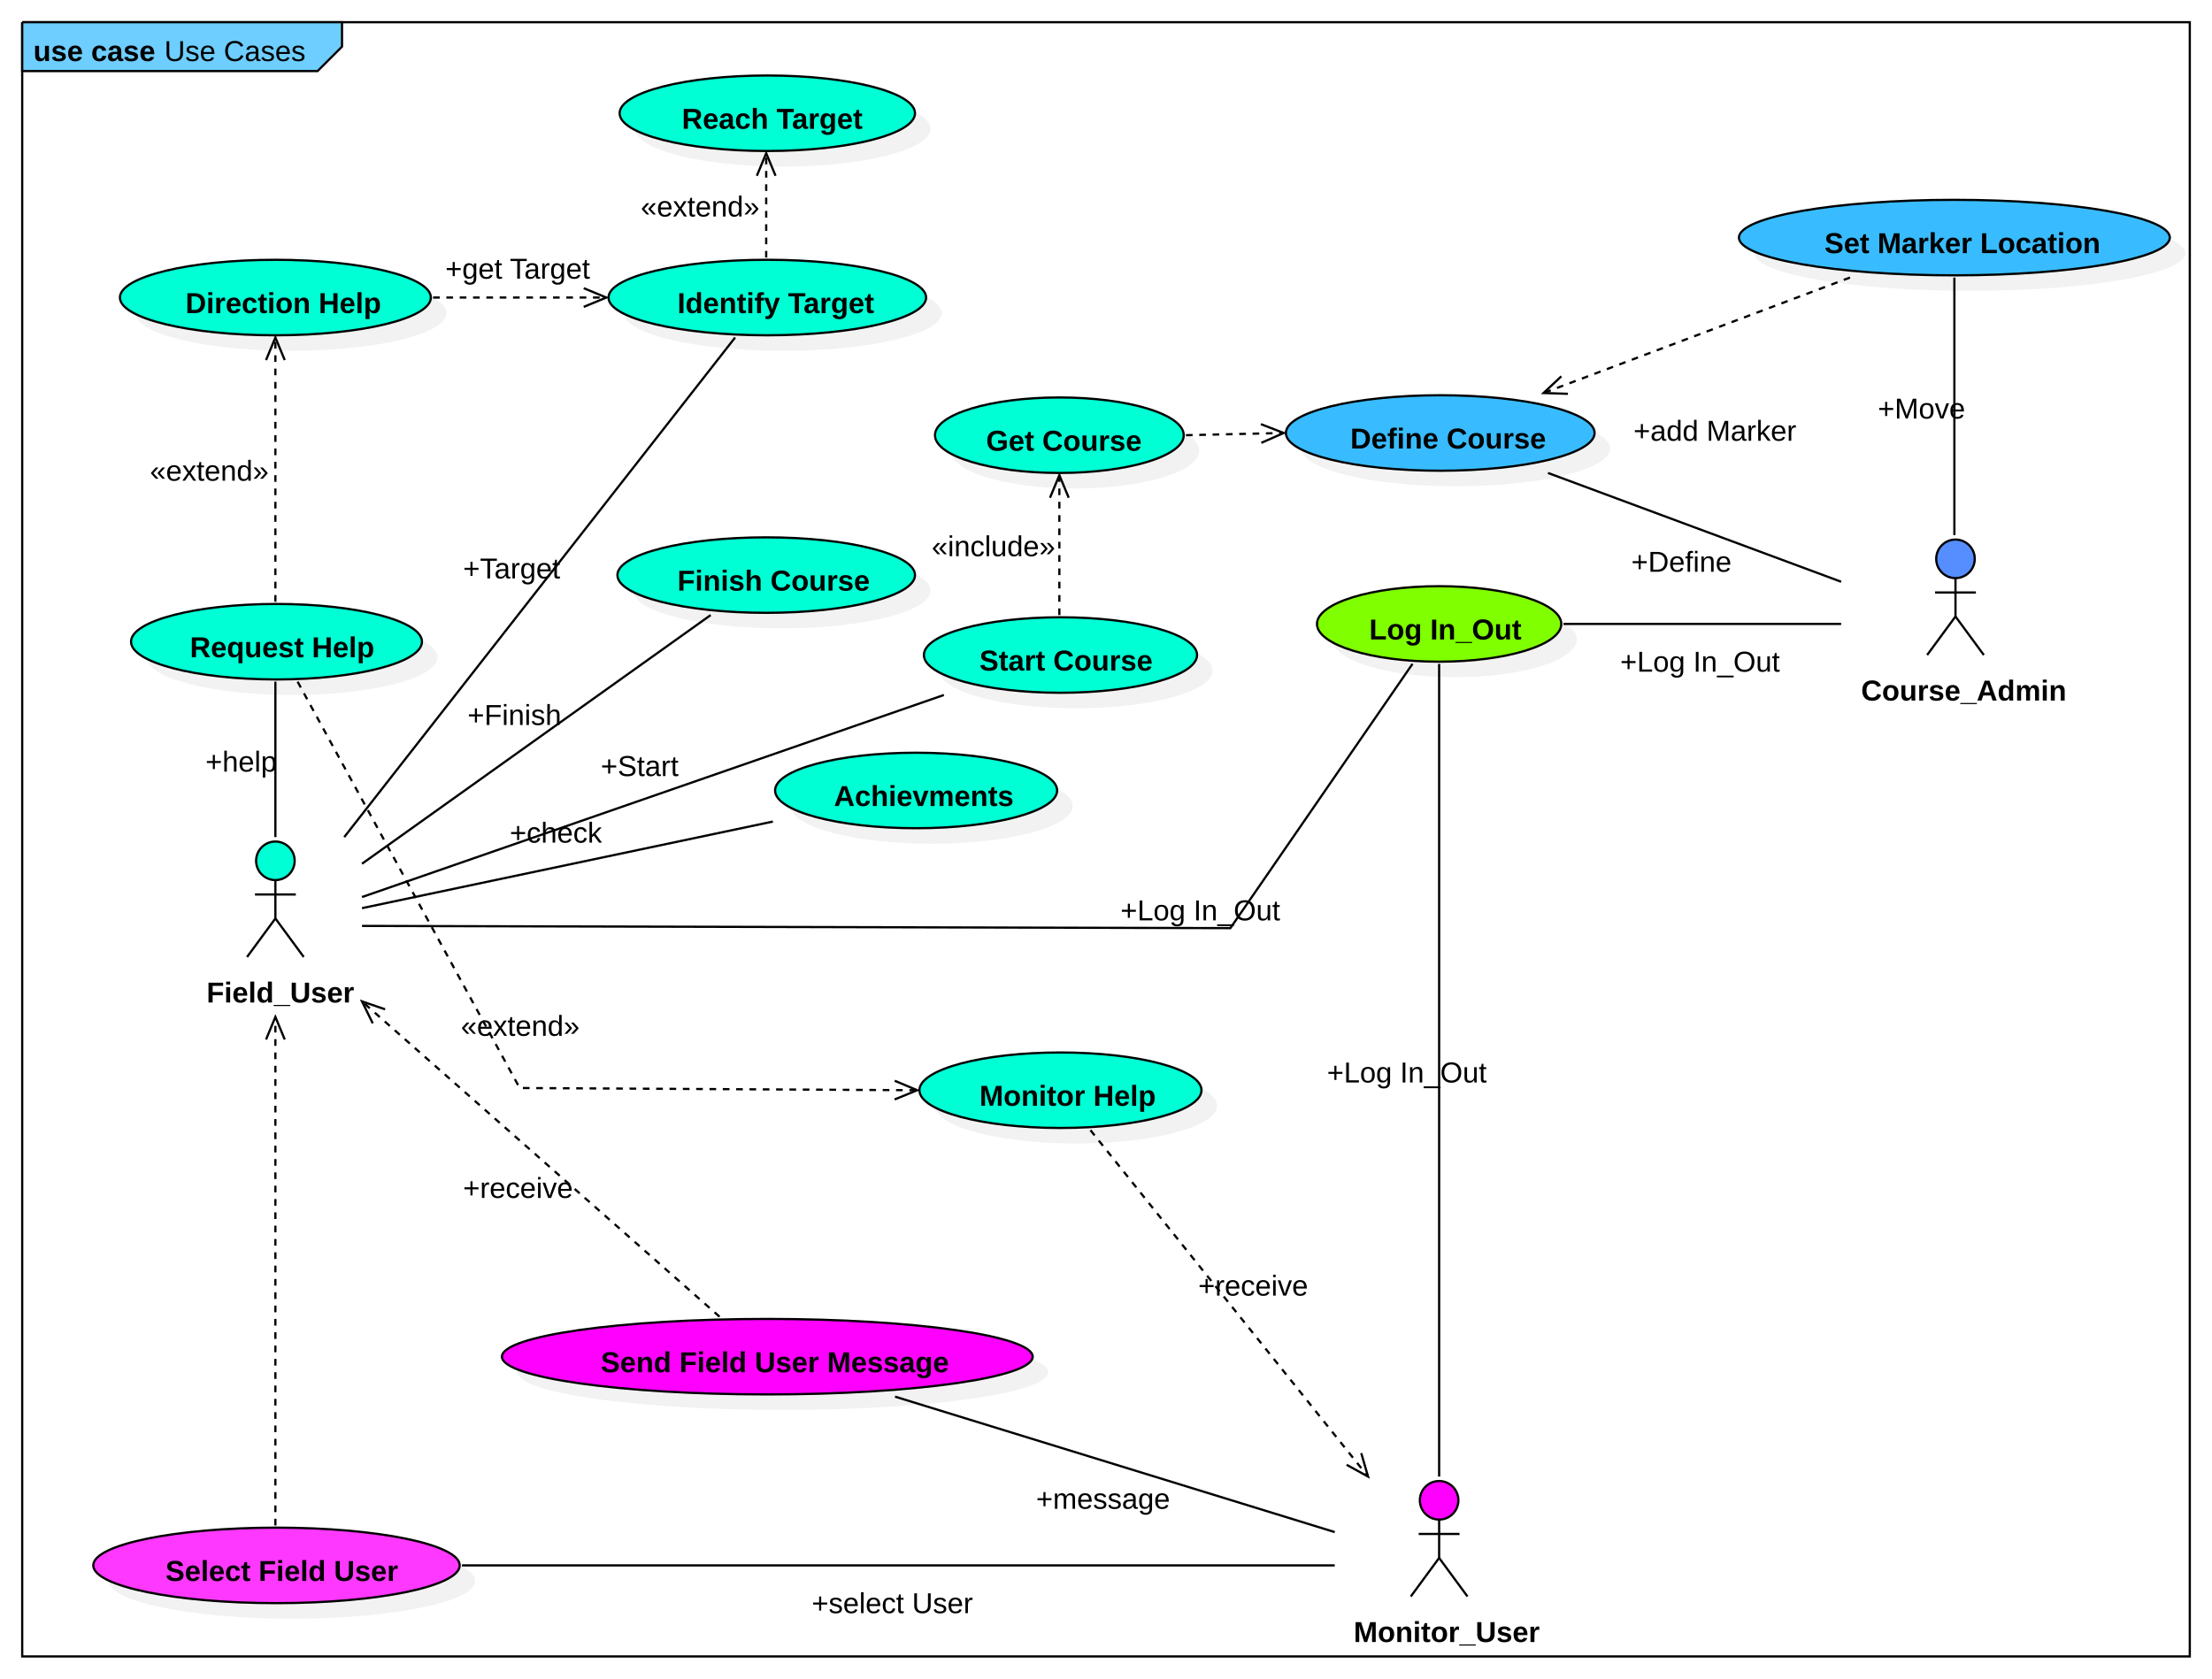
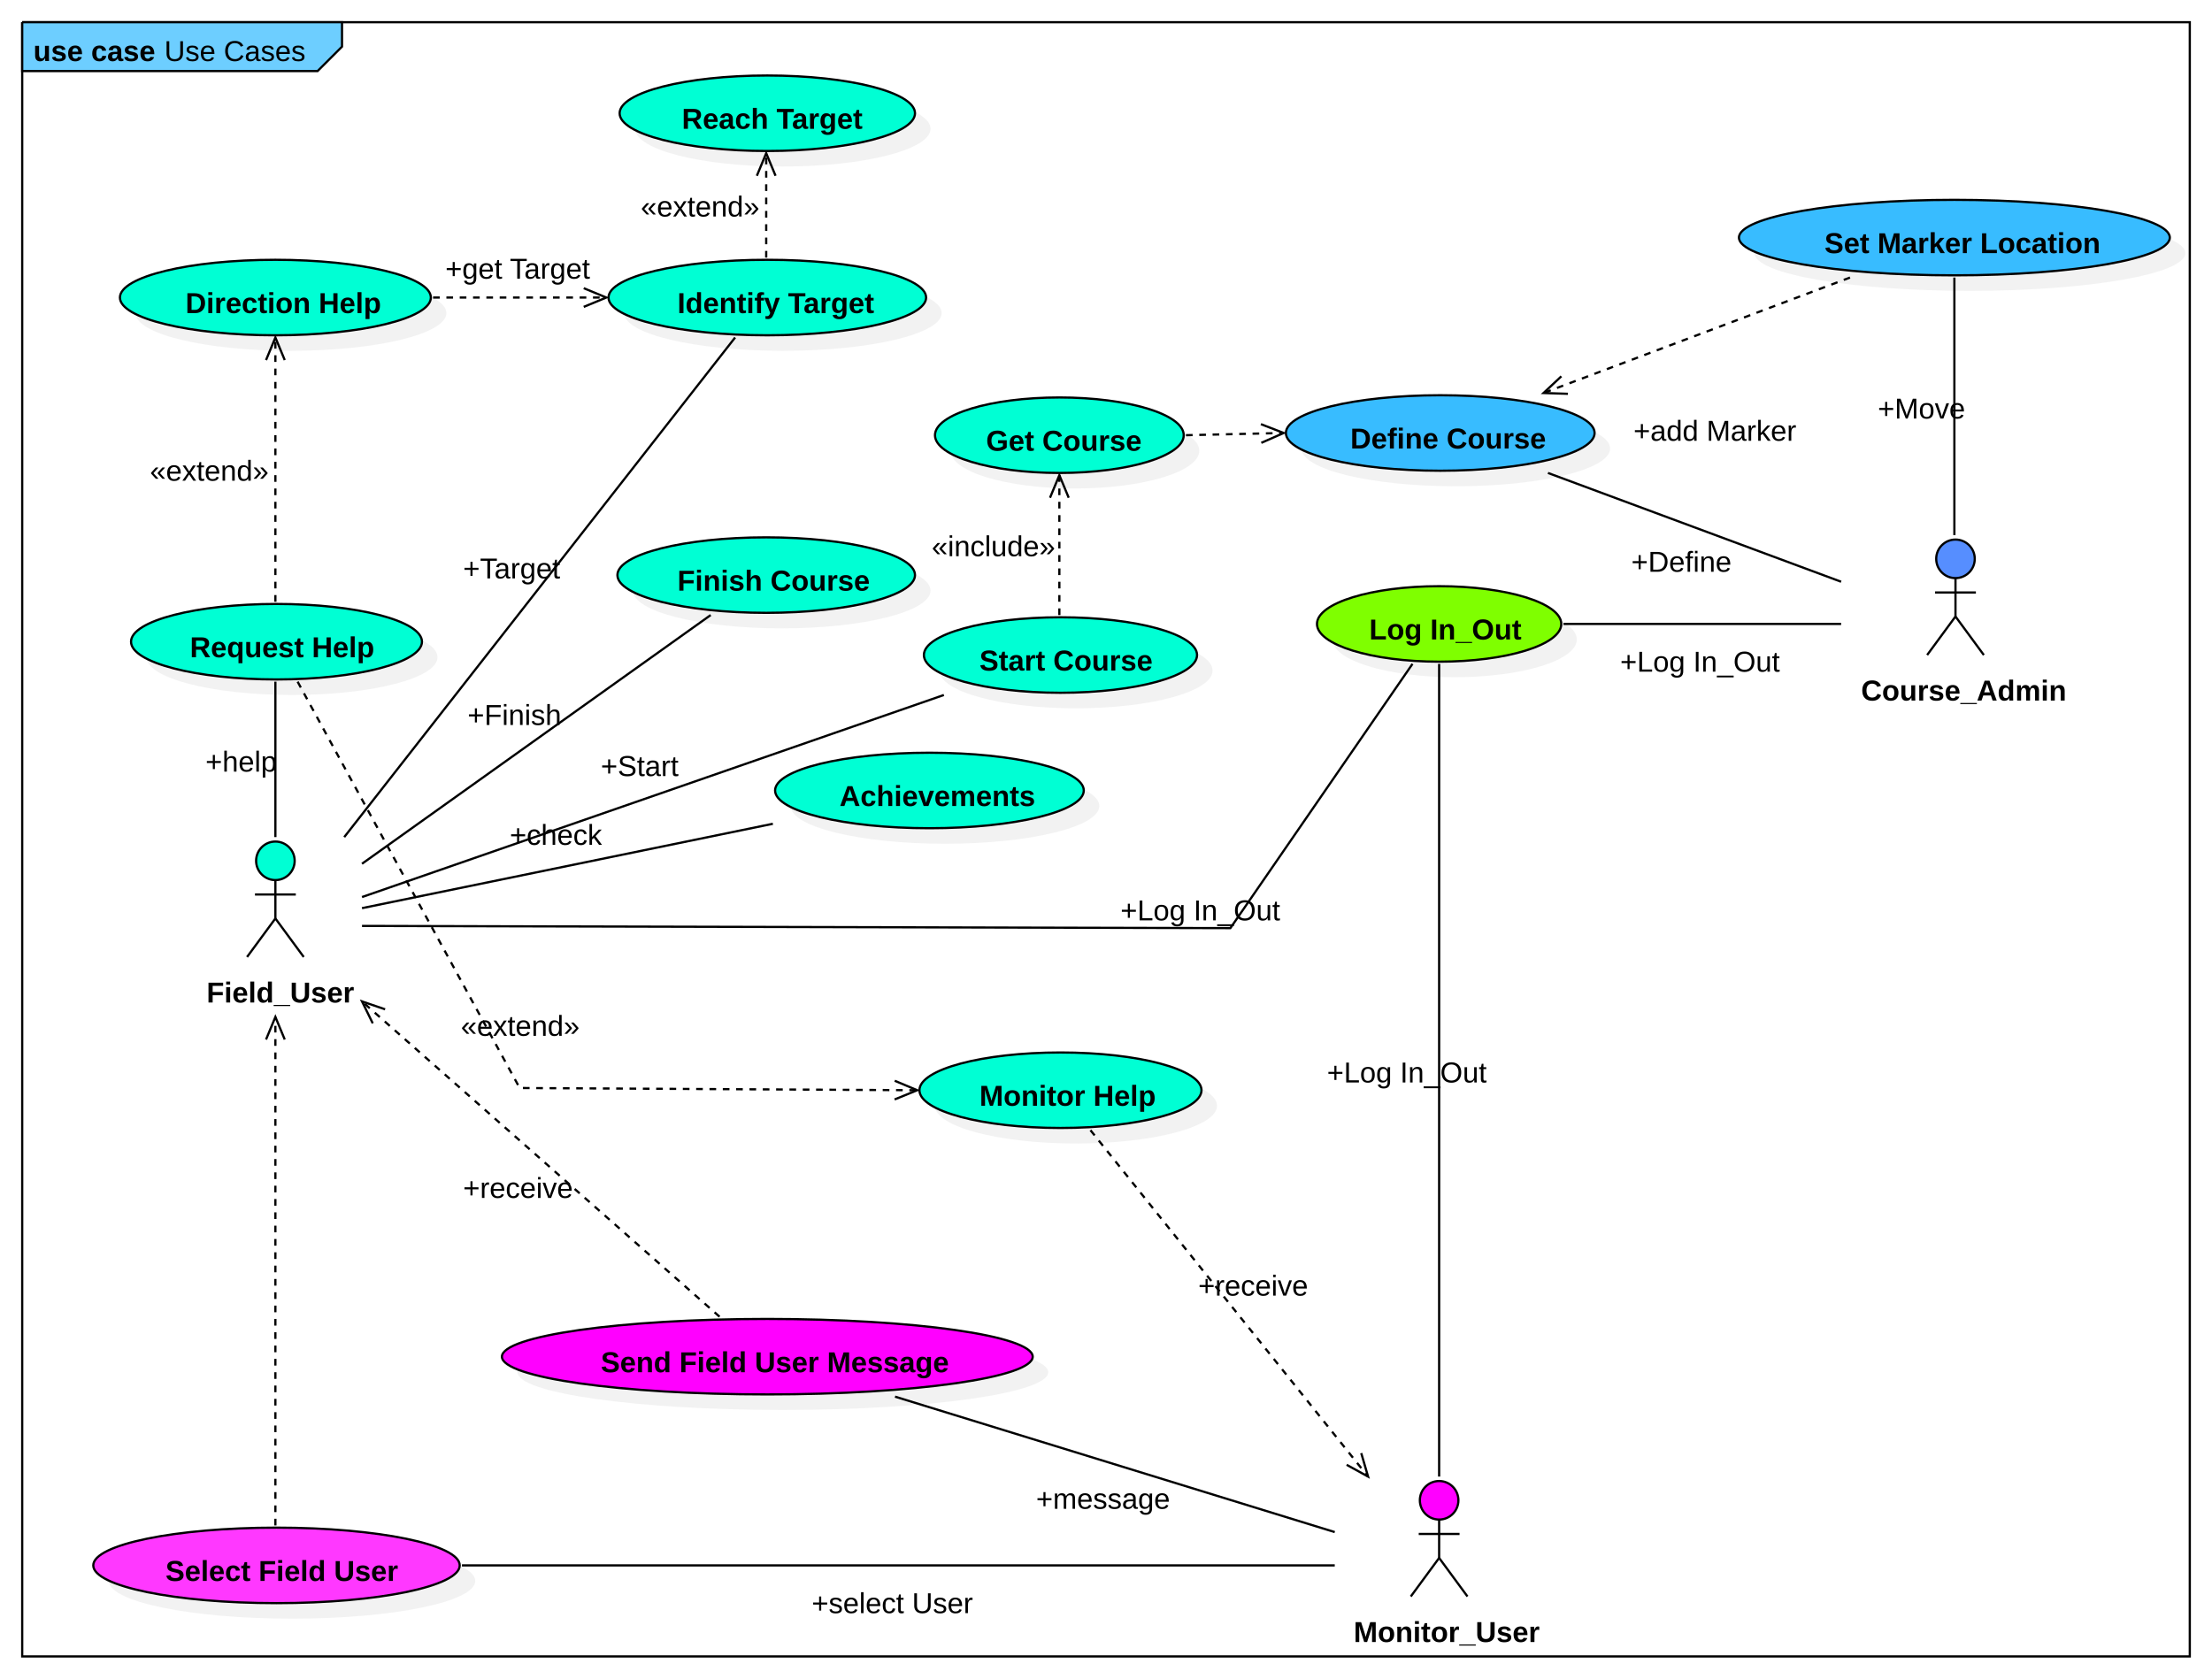
<svg xmlns="http://www.w3.org/2000/svg" version="1.1" width="996" height="756">
  <defs />
  <g>
    <g transform="translate(2,2) scale(1,1)">
      <path fill="none" stroke="#000000" d="M 8 8 L 984 8 L 984 744 L 8 744 L 8 8" stroke-miterlimit="10" />
    </g>
    <g transform="translate(2,2) scale(1,1)">
      <path fill="#6dceff" stroke="none" d="M 8 8 L 8 30 L 141 30 L 152 19 L 152 8 L 8 8" />
    </g>
    <g transform="translate(2,2) scale(1,1)">
      <path fill="none" stroke="#000000" d="M 8 8 L 8 30 L 141 30 L 152 19 L 152 8 L 8 8 L 8 8" stroke-miterlimit="10" />
    </g>
    <g transform="translate(2,2) scale(1,1)">
      <g>
        <path fill="none" stroke="none" />
        <text fill="#000000" stroke="none" font-family="Arial" font-size="13px" font-style="normal" font-weight="normal" text-decoration="none" x="72" y="25.5">Use Cases</text>
      </g>
    </g>
    <g transform="translate(2,2) scale(1,1)">
      <g>
        <path fill="none" stroke="none" />
        <text fill="#000000" stroke="none" font-family="Arial" font-size="13px" font-style="normal" font-weight="bold" text-decoration="none" x="13" y="25.5">use case</text>
      </g>
    </g>
    <g transform="translate(2,2) scale(1,1)">
      <path fill="#00ffd4" stroke="none" d="M 113.321 385.68 C 113.321 380.886 117.207 377 122 377 C 126.793 377 130.679 380.886 130.679 385.68 C 130.679 390.474 126.793 394.36 122 394.36 C 117.207 394.36 113.321 390.474 113.321 385.68 Z" />
    </g>
    <g transform="translate(2,2) scale(1,1)">
      <path fill="none" stroke="#000000" d="M 113.321 385.68 C 113.321 380.886 117.207 377 122 377 C 126.793 377 130.679 380.886 130.679 385.68 C 130.679 390.474 126.793 394.36 122 394.36 C 117.207 394.36 113.321 390.474 113.321 385.68 Z" stroke-miterlimit="10" />
    </g>
    <g transform="translate(2,2) scale(1,1)">
      <path fill="none" stroke="#000000" d="M 122 394.36 L 122 411.64" stroke-miterlimit="10" />
    </g>
    <g transform="translate(2,2) scale(1,1)">
      <path fill="none" stroke="#000000" d="M 112.81 400.84 L 131.19 400.84" stroke-miterlimit="10" />
    </g>
    <g transform="translate(2,2) scale(1,1)">
      <path fill="none" stroke="#000000" d="M 122 411.64 L 109.236 429" stroke-miterlimit="10" />
    </g>
    <g transform="translate(2,2) scale(1,1)">
      <path fill="none" stroke="#000000" d="M 122 411.64 L 134.764 429" stroke-miterlimit="10" />
    </g>
    <g transform="translate(2,2) scale(1,1)">
      <g>
        <path fill="none" stroke="none" />
        <text fill="#000000" stroke="none" font-family="Arial" font-size="13px" font-style="normal" font-weight="bold" text-decoration="none" x="91" y="449.5">Field_User</text>
      </g>
    </g>
    <g transform="translate(2,2) scale(1,1)">
      <path fill="#ff00ff" stroke="none" d="M 637.321 673.68 C 637.321 668.886 641.207 665 646 665 C 650.793 665 654.679 668.886 654.679 673.68 C 654.679 678.474 650.793 682.36 646 682.36 C 641.207 682.36 637.321 678.474 637.321 673.68 Z" />
    </g>
    <g transform="translate(2,2) scale(1,1)">
      <path fill="none" stroke="#000000" d="M 637.321 673.68 C 637.321 668.886 641.207 665 646 665 C 650.793 665 654.679 668.886 654.679 673.68 C 654.679 678.474 650.793 682.36 646 682.36 C 641.207 682.36 637.321 678.474 637.321 673.68 Z" stroke-miterlimit="10" />
    </g>
    <g transform="translate(2,2) scale(1,1)">
      <path fill="none" stroke="#000000" d="M 646 682.36 L 646 699.64" stroke-miterlimit="10" />
    </g>
    <g transform="translate(2,2) scale(1,1)">
      <path fill="none" stroke="#000000" d="M 636.81 688.84 L 655.19 688.84" stroke-miterlimit="10" />
    </g>
    <g transform="translate(2,2) scale(1,1)">
      <path fill="none" stroke="#000000" d="M 646 699.64 L 633.236 717" stroke-miterlimit="10" />
    </g>
    <g transform="translate(2,2) scale(1,1)">
      <path fill="none" stroke="#000000" d="M 646 699.64 L 658.764 717" stroke-miterlimit="10" />
    </g>
    <g transform="translate(2,2) scale(1,1)">
      <g>
        <path fill="none" stroke="none" />
        <text fill="#000000" stroke="none" font-family="Arial" font-size="13px" font-style="normal" font-weight="bold" text-decoration="none" x="607.5" y="737.5">Monitor_User</text>
      </g>
    </g>
    <g transform="translate(2,2) scale(1,1)">
      <path fill="#568eff" stroke="none" d="M 869.821 249.68 C 869.821 244.886 873.707 241 878.5 241 C 883.293 241 887.179 244.886 887.179 249.68 C 887.179 254.474 883.293 258.36 878.5 258.36 C 873.707 258.36 869.821 254.474 869.821 249.68 Z" />
    </g>
    <g transform="translate(2,2) scale(1,1)">
      <path fill="none" stroke="#000000" d="M 869.821 249.68 C 869.821 244.886 873.707 241 878.5 241 C 883.293 241 887.179 244.886 887.179 249.68 C 887.179 254.474 883.293 258.36 878.5 258.36 C 873.707 258.36 869.821 254.474 869.821 249.68 Z" stroke-miterlimit="10" />
    </g>
    <g transform="translate(2,2) scale(1,1)">
      <path fill="none" stroke="#000000" d="M 878.5 258.36 L 878.5 275.64" stroke-miterlimit="10" />
    </g>
    <g transform="translate(2,2) scale(1,1)">
      <path fill="none" stroke="#000000" d="M 869.31 264.84 L 887.69 264.84" stroke-miterlimit="10" />
    </g>
    <g transform="translate(2,2) scale(1,1)">
      <path fill="none" stroke="#000000" d="M 878.5 275.64 L 865.736 293" stroke-miterlimit="10" />
    </g>
    <g transform="translate(2,2) scale(1,1)">
      <path fill="none" stroke="#000000" d="M 878.5 275.64 L 891.264 293" stroke-miterlimit="10" />
    </g>
    <g transform="translate(2,2) scale(1,1)">
      <g>
        <path fill="none" stroke="none" />
        <text fill="#000000" stroke="none" font-family="Arial" font-size="13px" font-style="normal" font-weight="bold" text-decoration="none" x="836" y="313.5">Course_Admin</text>
      </g>
    </g>
    <g transform="translate(2,2) scale(1,1)">
      <path fill="#C0C0C0" stroke="none" d="M 788 112 C 788 102.611 831.428 95 885 95 C 938.572 95 982 102.611 982 112 C 982 121.389 938.572 129 885 129 C 831.428 129 788 121.389 788 112 Z" opacity="0.2" />
    </g>
    <g transform="translate(2,2) scale(1,1)">
      <path fill="#38bcff" stroke="none" d="M 781 105 C 781 95.611 824.428 88 878 88 C 931.572 88 975 95.611 975 105 C 975 114.389 931.572 122 878 122 C 824.428 122 781 114.389 781 105 Z" />
    </g>
    <g transform="translate(2,2) scale(1,1)">
      <path fill="none" stroke="#000000" d="M 781 105 C 781 95.611 824.428 88 878 88 C 931.572 88 975 95.611 975 105 C 975 114.389 931.572 122 878 122 C 824.428 122 781 114.389 781 105 Z" stroke-miterlimit="10" />
    </g>
    <g transform="translate(2,2) scale(1,1)">
      <g>
        <path fill="none" stroke="none" />
        <text fill="#000000" stroke="none" font-family="Arial" font-size="13px" font-style="normal" font-weight="bold" text-decoration="none" x="819.5" y="112">Set Marker Location</text>
      </g>
    </g>
    <g transform="translate(2,2) scale(1,1)">
      <path fill="#C0C0C0" stroke="none" d="M 584 200 C 584 190.611 615.116 183 653.5 183 C 691.884 183 723 190.611 723 200 C 723 209.389 691.884 217 653.5 217 C 615.116 217 584 209.389 584 200 Z" opacity="0.2" />
    </g>
    <g transform="translate(2,2) scale(1,1)">
      <path fill="#38bcff" stroke="none" d="M 577 193 C 577 183.611 608.116 176 646.5 176 C 684.884 176 716 183.611 716 193 C 716 202.389 684.884 210 646.5 210 C 608.116 210 577 202.389 577 193 Z" />
    </g>
    <g transform="translate(2,2) scale(1,1)">
      <path fill="none" stroke="#000000" d="M 577 193 C 577 183.611 608.116 176 646.5 176 C 684.884 176 716 183.611 716 193 C 716 202.389 684.884 210 646.5 210 C 608.116 210 577 202.389 577 193 Z" stroke-miterlimit="10" />
    </g>
    <g transform="translate(2,2) scale(1,1)">
      <g>
        <path fill="none" stroke="none" />
        <text fill="#000000" stroke="none" font-family="Arial" font-size="13px" font-style="normal" font-weight="bold" text-decoration="none" x="606" y="200">Define Course</text>
      </g>
    </g>
    <g transform="translate(2,2) scale(1,1)">
      <path fill="none" stroke="#000000" d="M 831 123 L 693 175" stroke-miterlimit="10" stroke-dasharray="3" />
    </g>
    <g transform="translate(2,2) scale(1,1)">
      <path fill="none" stroke="#000000" d="M 701.026 167.477 L 693 175 L 703.994 175.356" stroke-miterlimit="10" />
    </g>
    <g transform="translate(2,2) scale(1,1)">
      <g>
        <path fill="none" stroke="none" />
        <text fill="#000000" stroke="none" font-family="Arial" font-size="13px" font-style="normal" font-weight="normal" text-decoration="none" x="733.5" y="196.5">+add Marker</text>
      </g>
    </g>
    <g transform="translate(2,2) scale(1,1)">
      <path fill="none" stroke="#000000" d="M 878 239 L 878 123" stroke-miterlimit="10" />
    </g>
    <g transform="translate(2,2) scale(1,1)">
      <g>
        <path fill="none" stroke="none" />
        <text fill="#000000" stroke="none" font-family="Arial" font-size="13px" font-style="normal" font-weight="normal" text-decoration="none" x="843.5" y="186.5">+Move</text>
      </g>
    </g>
    <g transform="translate(2,2) scale(1,1)">
      <path fill="none" stroke="#000000" d="M 827 260 L 695 211" stroke-miterlimit="10" />
    </g>
    <g transform="translate(2,2) scale(1,1)">
      <g>
        <path fill="none" stroke="none" />
        <text fill="#000000" stroke="none" font-family="Arial" font-size="13px" font-style="normal" font-weight="normal" text-decoration="none" x="732.5" y="255.5">+Define</text>
      </g>
    </g>
    <g transform="translate(2,2) scale(1,1)">
      <path fill="#C0C0C0" stroke="none" d="M 598 286 C 598 276.611 622.624 269 653 269 C 683.376 269 708 276.611 708 286 C 708 295.389 683.376 303 653 303 C 622.624 303 598 295.389 598 286 Z" opacity="0.2" />
    </g>
    <g transform="translate(2,2) scale(1,1)">
      <path fill="#7fff00" stroke="none" d="M 591 279 C 591 269.611 615.624 262 646 262 C 676.376 262 701 269.611 701 279 C 701 288.389 676.376 296 646 296 C 615.624 296 591 288.389 591 279 Z" />
    </g>
    <g transform="translate(2,2) scale(1,1)">
      <path fill="none" stroke="#000000" d="M 591 279 C 591 269.611 615.624 262 646 262 C 676.376 262 701 269.611 701 279 C 701 288.389 676.376 296 646 296 C 615.624 296 591 288.389 591 279 Z" stroke-miterlimit="10" />
    </g>
    <g transform="translate(2,2) scale(1,1)">
      <g>
        <path fill="none" stroke="none" />
        <text fill="#000000" stroke="none" font-family="Arial" font-size="13px" font-style="normal" font-weight="bold" text-decoration="none" x="614.5" y="286">Log In_Out</text>
      </g>
    </g>
    <g transform="translate(2,2) scale(1,1)">
      <path fill="none" stroke="#000000" d="M 827 279 L 702 279" stroke-miterlimit="10" />
    </g>
    <g transform="translate(2,2) scale(1,1)">
      <g>
        <path fill="none" stroke="none" />
        <text fill="#000000" stroke="none" font-family="Arial" font-size="13px" font-style="normal" font-weight="normal" text-decoration="none" x="727.5" y="300.5">+Log In_Out</text>
      </g>
    </g>
    <g transform="translate(2,2) scale(1,1)">
      <path fill="none" stroke="#000000" d="M 161 415 L 552 416 L 634 297" stroke-miterlimit="10" />
    </g>
    <g transform="translate(2,2) scale(1,1)">
      <g>
        <path fill="none" stroke="none" />
        <text fill="#000000" stroke="none" font-family="Arial" font-size="13px" font-style="normal" font-weight="normal" text-decoration="none" x="502.5" y="412.5">+Log In_Out</text>
      </g>
    </g>
    <g transform="translate(2,2) scale(1,1)">
      <path fill="none" stroke="#000000" d="M 646 663 L 646 297" stroke-miterlimit="10" />
    </g>
    <g transform="translate(2,2) scale(1,1)">
      <g>
        <path fill="none" stroke="none" />
        <text fill="#000000" stroke="none" font-family="Arial" font-size="13px" font-style="normal" font-weight="normal" text-decoration="none" x="595.5" y="485.5">+Log In_Out</text>
      </g>
    </g>
    <g transform="translate(2,2) scale(1,1)">
      <path fill="#C0C0C0" stroke="none" d="M 231 616 C 231 606.611 284.502 599 350.5 599 C 416.498 599 470 606.611 470 616 C 470 625.389 416.498 633 350.5 633 C 284.502 633 231 625.389 231 616 Z" opacity="0.2" />
    </g>
    <g transform="translate(2,2) scale(1,1)">
      <path fill="#ff00ff" stroke="none" d="M 224 609 C 224 599.611 277.502 592 343.5 592 C 409.498 592 463 599.611 463 609 C 463 618.389 409.498 626 343.5 626 C 277.502 626 224 618.389 224 609 Z" />
    </g>
    <g transform="translate(2,2) scale(1,1)">
      <path fill="none" stroke="#000000" d="M 224 609 C 224 599.611 277.502 592 343.5 592 C 409.498 592 463 599.611 463 609 C 463 618.389 409.498 626 343.5 626 C 277.502 626 224 618.389 224 609 Z" stroke-miterlimit="10" />
    </g>
    <g transform="translate(2,2) scale(1,1)">
      <g>
        <path fill="none" stroke="none" />
        <text fill="#000000" stroke="none" font-family="Arial" font-size="13px" font-style="normal" font-weight="bold" text-decoration="none" x="268.5" y="616">Send Field User Message</text>
      </g>
    </g>
    <g transform="translate(2,2) scale(1,1)">
      <path fill="none" stroke="#000000" d="M 599 688 L 401 627" stroke-miterlimit="10" />
    </g>
    <g transform="translate(2,2) scale(1,1)">
      <g>
        <path fill="none" stroke="none" />
        <text fill="#000000" stroke="none" font-family="Arial" font-size="13px" font-style="normal" font-weight="normal" text-decoration="none" x="464.5" y="677.5">+message</text>
      </g>
    </g>
    <g transform="translate(2,2) scale(1,1)">
      <path fill="none" stroke="#000000" d="M 322 591 L 161 449" stroke-miterlimit="10" stroke-dasharray="3" />
    </g>
    <g transform="translate(2,2) scale(1,1)">
      <path fill="none" stroke="#000000" d="M 171.406 452.565 L 161 449 L 165.837 458.879" stroke-miterlimit="10" />
    </g>
    <g transform="translate(2,2) scale(1,1)">
      <g>
        <path fill="none" stroke="none" />
        <text fill="#000000" stroke="none" font-family="Arial" font-size="13px" font-style="normal" font-weight="normal" text-decoration="none" x="206.5" y="537.5">+receive</text>
      </g>
    </g>
    <g transform="translate(2,2) scale(1,1)">
      <path fill="#C0C0C0" stroke="none" d="M 47 710 C 47 700.611 83.937 693 129.5 693 C 175.063 693 212 700.611 212 710 C 212 719.389 175.063 727 129.5 727 C 83.937 727 47 719.389 47 710 Z" opacity="0.2" />
    </g>
    <g transform="translate(2,2) scale(1,1)">
      <path fill="#ff38ff" stroke="none" d="M 40 703 C 40 693.611 76.937 686 122.5 686 C 168.063 686 205 693.611 205 703 C 205 712.389 168.063 720 122.5 720 C 76.937 720 40 712.389 40 703 Z" />
    </g>
    <g transform="translate(2,2) scale(1,1)">
      <path fill="none" stroke="#000000" d="M 40 703 C 40 693.611 76.937 686 122.5 686 C 168.063 686 205 693.611 205 703 C 205 712.389 168.063 720 122.5 720 C 76.937 720 40 712.389 40 703 Z" stroke-miterlimit="10" />
    </g>
    <g transform="translate(2,2) scale(1,1)">
      <g>
        <path fill="none" stroke="none" />
        <text fill="#000000" stroke="none" font-family="Arial" font-size="13px" font-style="normal" font-weight="bold" text-decoration="none" x="72.5" y="710">Select Field User</text>
      </g>
    </g>
    <g transform="translate(2,2) scale(1,1)">
      <path fill="none" stroke="#000000" d="M 599 703 L 206 703" stroke-miterlimit="10" />
    </g>
    <g transform="translate(2,2) scale(1,1)">
      <g>
        <path fill="none" stroke="none" />
        <text fill="#000000" stroke="none" font-family="Arial" font-size="13px" font-style="normal" font-weight="normal" text-decoration="none" x="363.5" y="724.5">+select User</text>
      </g>
    </g>
    <g transform="translate(2,2) scale(1,1)">
      <path fill="none" stroke="#000000" d="M 122 685 L 122 456" stroke-miterlimit="10" stroke-dasharray="3" />
    </g>
    <g transform="translate(2,2) scale(1,1)">
      <path fill="none" stroke="#000000" d="M 126.21 466.163 L 122 456 L 117.79 466.163" stroke-miterlimit="10" />
    </g>
    <g transform="translate(2,2) scale(1,1)">
      <path fill="#C0C0C0" stroke="none" d="M 279 139 C 279 129.611 311.012 122 350.5 122 C 389.988 122 422 129.611 422 139 C 422 148.389 389.988 156 350.5 156 C 311.012 156 279 148.389 279 139 Z" opacity="0.2" />
    </g>
    <g transform="translate(2,2) scale(1,1)">
      <path fill="#00ffd4" stroke="none" d="M 272 132 C 272 122.611 304.012 115 343.5 115 C 382.988 115 415 122.611 415 132 C 415 141.389 382.988 149 343.5 149 C 304.012 149 272 141.389 272 132 Z" />
    </g>
    <g transform="translate(2,2) scale(1,1)">
      <path fill="none" stroke="#000000" d="M 272 132 C 272 122.611 304.012 115 343.5 115 C 382.988 115 415 122.611 415 132 C 415 141.389 382.988 149 343.5 149 C 304.012 149 272 141.389 272 132 Z" stroke-miterlimit="10" />
    </g>
    <g transform="translate(2,2) scale(1,1)">
      <g>
        <path fill="none" stroke="none" />
        <text fill="#000000" stroke="none" font-family="Arial" font-size="13px" font-style="normal" font-weight="bold" text-decoration="none" x="303" y="139">Identify Target</text>
      </g>
    </g>
    <g transform="translate(2,2) scale(1,1)">
      <path fill="#C0C0C0" stroke="none" d="M 284 56 C 284 46.611 313.773 39 350.5 39 C 387.227 39 417 46.611 417 56 C 417 65.389 387.227 73 350.5 73 C 313.773 73 284 65.389 284 56 Z" opacity="0.2" />
    </g>
    <g transform="translate(2,2) scale(1,1)">
      <path fill="#00ffd4" stroke="none" d="M 277 49 C 277 39.611 306.773 32 343.5 32 C 380.227 32 410 39.611 410 49 C 410 58.389 380.227 66 343.5 66 C 306.773 66 277 58.389 277 49 Z" />
    </g>
    <g transform="translate(2,2) scale(1,1)">
      <path fill="none" stroke="#000000" d="M 277 49 C 277 39.611 306.773 32 343.5 32 C 380.227 32 410 39.611 410 49 C 410 58.389 380.227 66 343.5 66 C 306.773 66 277 58.389 277 49 Z" stroke-miterlimit="10" />
    </g>
    <g transform="translate(2,2) scale(1,1)">
      <g>
        <path fill="none" stroke="none" />
        <text fill="#000000" stroke="none" font-family="Arial" font-size="13px" font-style="normal" font-weight="bold" text-decoration="none" x="305" y="56">Reach Target</text>
      </g>
    </g>
    <g transform="translate(2,2) scale(1,1)">
      <path fill="none" stroke="#000000" d="M 153 375 L 329 150" stroke-miterlimit="10" />
    </g>
    <g transform="translate(2,2) scale(1,1)">
      <g>
        <path fill="none" stroke="none" />
        <text fill="#000000" stroke="none" font-family="Arial" font-size="13px" font-style="normal" font-weight="normal" text-decoration="none" x="206.5" y="258.5">+Target</text>
      </g>
    </g>
    <g transform="translate(2,2) scale(1,1)">
      <path fill="#C0C0C0" stroke="none" d="M 283 264 C 283 254.611 312.997 247 350 247 C 387.003 247 417 254.611 417 264 C 417 273.389 387.003 281 350 281 C 312.997 281 283 273.389 283 264 Z" opacity="0.2" />
    </g>
    <g transform="translate(2,2) scale(1,1)">
      <path fill="#00ffd4" stroke="none" d="M 276 257 C 276 247.611 305.997 240 343 240 C 380.003 240 410 247.611 410 257 C 410 266.389 380.003 274 343 274 C 305.997 274 276 266.389 276 257 Z" />
    </g>
    <g transform="translate(2,2) scale(1,1)">
      <path fill="none" stroke="#000000" d="M 276 257 C 276 247.611 305.997 240 343 240 C 380.003 240 410 247.611 410 257 C 410 266.389 380.003 274 343 274 C 305.997 274 276 266.389 276 257 Z" stroke-miterlimit="10" />
    </g>
    <g transform="translate(2,2) scale(1,1)">
      <g>
        <path fill="none" stroke="none" />
        <text fill="#000000" stroke="none" font-family="Arial" font-size="13px" font-style="normal" font-weight="bold" text-decoration="none" x="303" y="264">Finish Course</text>
      </g>
    </g>
    <g transform="translate(2,2) scale(1,1)">
      <path fill="none" stroke="#000000" d="M 161 387 L 318 275" stroke-miterlimit="10" />
    </g>
    <g transform="translate(2,2) scale(1,1)">
      <g>
        <path fill="none" stroke="none" />
        <text fill="#000000" stroke="none" font-family="Arial" font-size="13px" font-style="normal" font-weight="normal" text-decoration="none" x="208.5" y="324.5">+Finish</text>
      </g>
    </g>
    <g transform="translate(2,2) scale(1,1)">
      <path fill="#C0C0C0" stroke="none" d="M 59 139 C 59 129.611 90.34 122 129 122 C 167.66 122 199 129.611 199 139 C 199 148.389 167.66 156 129 156 C 90.34 156 59 148.389 59 139 Z" opacity="0.2" />
    </g>
    <g transform="translate(2,2) scale(1,1)">
      <path fill="#00ffd4" stroke="none" d="M 52 132 C 52 122.611 83.34 115 122 115 C 160.66 115 192 122.611 192 132 C 192 141.389 160.66 149 122 149 C 83.34 149 52 141.389 52 132 Z" />
    </g>
    <g transform="translate(2,2) scale(1,1)">
      <path fill="none" stroke="#000000" d="M 52 132 C 52 122.611 83.34 115 122 115 C 160.66 115 192 122.611 192 132 C 192 141.389 160.66 149 122 149 C 83.34 149 52 141.389 52 132 Z" stroke-miterlimit="10" />
    </g>
    <g transform="translate(2,2) scale(1,1)">
      <g>
        <path fill="none" stroke="none" />
        <text fill="#000000" stroke="none" font-family="Arial" font-size="13px" font-style="normal" font-weight="bold" text-decoration="none" x="81.5" y="139">Direction Help</text>
      </g>
    </g>
    <g transform="translate(2,2) scale(1,1)">
      <path fill="#C0C0C0" stroke="none" d="M 419 496 C 419 486.611 447.43 479 482.5 479 C 517.57 479 546 486.611 546 496 C 546 505.389 517.57 513 482.5 513 C 447.43 513 419 505.389 419 496 Z" opacity="0.2" />
    </g>
    <g transform="translate(2,2) scale(1,1)">
      <path fill="#00ffd4" stroke="none" d="M 412 489 C 412 479.611 440.43 472 475.5 472 C 510.57 472 539 479.611 539 489 C 539 498.389 510.57 506 475.5 506 C 440.43 506 412 498.389 412 489 Z" />
    </g>
    <g transform="translate(2,2) scale(1,1)">
      <path fill="none" stroke="#000000" d="M 412 489 C 412 479.611 440.43 472 475.5 472 C 510.57 472 539 479.611 539 489 C 539 498.389 510.57 506 475.5 506 C 440.43 506 412 498.389 412 489 Z" stroke-miterlimit="10" />
    </g>
    <g transform="translate(2,2) scale(1,1)">
      <g>
        <path fill="none" stroke="none" />
        <text fill="#000000" stroke="none" font-family="Arial" font-size="13px" font-style="normal" font-weight="bold" text-decoration="none" x="439" y="496">Monitor Help</text>
      </g>
    </g>
    <g transform="translate(2,2) scale(1,1)">
      <path fill="none" stroke="#000000" d="M 489 507 L 614 663" stroke-miterlimit="10" stroke-dasharray="3" />
    </g>
    <g transform="translate(2,2) scale(1,1)">
      <path fill="none" stroke="#000000" d="M 604.36 657.701 L 614 663 L 610.93 652.437" stroke-miterlimit="10" />
    </g>
    <g transform="translate(2,2) scale(1,1)">
      <g>
        <path fill="none" stroke="none" />
        <text fill="#000000" stroke="none" font-family="Arial" font-size="13px" font-style="normal" font-weight="normal" text-decoration="none" x="537.5" y="581.5">+receive</text>
      </g>
    </g>
    <g transform="translate(2,2) scale(1,1)">
      <path fill="none" stroke="#000000" d="M 193 132 L 271 132" stroke-miterlimit="10" stroke-dasharray="3" />
    </g>
    <g transform="translate(2,2) scale(1,1)">
      <path fill="none" stroke="#000000" d="M 260.837 136.21 L 271 132 L 260.837 127.79" stroke-miterlimit="10" />
    </g>
    <g transform="translate(2,2) scale(1,1)">
      <g>
        <path fill="none" stroke="none" />
        <text fill="#000000" stroke="none" font-family="Arial" font-size="13px" font-style="normal" font-weight="normal" text-decoration="none" x="198.5" y="123.5">+get Target</text>
      </g>
    </g>
    <g transform="translate(2,2) scale(1,1)">
      <path fill="#C0C0C0" stroke="none" d="M 426 201 C 426 191.611 451.072 184 482 184 C 512.928 184 538 191.611 538 201 C 538 210.389 512.928 218 482 218 C 451.072 218 426 210.389 426 201 Z" opacity="0.2" />
    </g>
    <g transform="translate(2,2) scale(1,1)">
      <path fill="#00ffd4" stroke="none" d="M 419 194 C 419 184.611 444.072 177 475 177 C 505.928 177 531 184.611 531 194 C 531 203.389 505.928 211 475 211 C 444.072 211 419 203.389 419 194 Z" />
    </g>
    <g transform="translate(2,2) scale(1,1)">
      <path fill="none" stroke="#000000" d="M 419 194 C 419 184.611 444.072 177 475 177 C 505.928 177 531 184.611 531 194 C 531 203.389 505.928 211 475 211 C 444.072 211 419 203.389 419 194 Z" stroke-miterlimit="10" />
    </g>
    <g transform="translate(2,2) scale(1,1)">
      <g>
        <path fill="none" stroke="none" />
        <text fill="#000000" stroke="none" font-family="Arial" font-size="13px" font-style="normal" font-weight="bold" text-decoration="none" x="442" y="201">Get Course</text>
      </g>
    </g>
    <g transform="translate(2,2) scale(1,1)">
      <path fill="none" stroke="#000000" d="M 532 194 L 576 193" stroke-miterlimit="10" stroke-dasharray="3" />
    </g>
    <g transform="translate(2,2) scale(1,1)">
      <path fill="none" stroke="#000000" d="M 565.936 197.439 L 576 193 L 565.744 189.022" stroke-miterlimit="10" />
    </g>
    <g transform="translate(2,2) scale(1,1)">
      <path fill="#C0C0C0" stroke="none" d="M 421 300 C 421 290.611 448.534 283 482.5 283 C 516.466 283 544 290.611 544 300 C 544 309.389 516.466 317 482.5 317 C 448.534 317 421 309.389 421 300 Z" opacity="0.2" />
    </g>
    <g transform="translate(2,2) scale(1,1)">
      <path fill="#00ffd4" stroke="none" d="M 414 293 C 414 283.611 441.534 276 475.5 276 C 509.466 276 537 283.611 537 293 C 537 302.389 509.466 310 475.5 310 C 441.534 310 414 302.389 414 293 Z" />
    </g>
    <g transform="translate(2,2) scale(1,1)">
      <path fill="none" stroke="#000000" d="M 414 293 C 414 283.611 441.534 276 475.5 276 C 509.466 276 537 283.611 537 293 C 537 302.389 509.466 310 475.5 310 C 441.534 310 414 302.389 414 293 Z" stroke-miterlimit="10" />
    </g>
    <g transform="translate(2,2) scale(1,1)">
      <g>
        <path fill="none" stroke="none" />
        <text fill="#000000" stroke="none" font-family="Arial" font-size="13px" font-style="normal" font-weight="bold" text-decoration="none" x="439" y="300">Start Course</text>
      </g>
    </g>
    <g transform="translate(2,2) scale(1,1)">
      <path fill="none" stroke="#000000" d="M 475 275 L 475 212" stroke-miterlimit="10" stroke-dasharray="3" />
    </g>
    <g transform="translate(2,2) scale(1,1)">
      <path fill="none" stroke="#000000" d="M 479.21 222.163 L 475 212 L 470.79 222.163" stroke-miterlimit="10" />
    </g>
    <g transform="translate(2,2) scale(1,1)">
      <g>
        <path fill="none" stroke="none" />
        <text fill="#000000" stroke="none" font-family="Arial" font-size="13px" font-style="normal" font-weight="normal" text-decoration="none" x="417.5" y="248.5">«include»</text>
      </g>
    </g>
    <g transform="translate(2,2) scale(1,1)">
      <path fill="none" stroke="#000000" d="M 161 402 L 423 311" stroke-miterlimit="10" />
    </g>
    <g transform="translate(2,2) scale(1,1)">
      <g>
        <path fill="none" stroke="none" />
        <text fill="#000000" stroke="none" font-family="Arial" font-size="13px" font-style="normal" font-weight="normal" text-decoration="none" x="268.5" y="347.5">+Start</text>
      </g>
    </g>
    <g transform="translate(2,2) scale(1,1)">
      <path fill="#C0C0C0" stroke="none" d="M 64 294 C 64 284.611 93.325 277 129.5 277 C 165.675 277 195 284.611 195 294 C 195 303.389 165.675 311 129.5 311 C 93.325 311 64 303.389 64 294 Z" opacity="0.2" />
    </g>
    <g transform="translate(2,2) scale(1,1)">
      <path fill="#00ffd4" stroke="none" d="M 57 287 C 57 277.611 86.325 270 122.5 270 C 158.675 270 188 277.611 188 287 C 188 296.389 158.675 304 122.5 304 C 86.325 304 57 296.389 57 287 Z" />
    </g>
    <g transform="translate(2,2) scale(1,1)">
      <path fill="none" stroke="#000000" d="M 57 287 C 57 277.611 86.325 270 122.5 270 C 158.675 270 188 277.611 188 287 C 188 296.389 158.675 304 122.5 304 C 86.325 304 57 296.389 57 287 Z" stroke-miterlimit="10" />
    </g>
    <g transform="translate(2,2) scale(1,1)">
      <g>
        <path fill="none" stroke="none" />
        <text fill="#000000" stroke="none" font-family="Arial" font-size="13px" font-style="normal" font-weight="bold" text-decoration="none" x="83.5" y="294">Request Help</text>
      </g>
    </g>
    <g transform="translate(2,2) scale(1,1)">
      <path fill="none" stroke="#000000" d="M 122 375 L 122 305" stroke-miterlimit="10" />
    </g>
    <g transform="translate(2,2) scale(1,1)">
      <g>
        <path fill="none" stroke="none" />
        <text fill="#000000" stroke="none" font-family="Arial" font-size="13px" font-style="normal" font-weight="normal" text-decoration="none" x="90.5" y="345.5">+help</text>
      </g>
    </g>
    <g transform="translate(2,2) scale(1,1)">
      <path fill="none" stroke="#000000" d="M 122 269 L 122 150" stroke-miterlimit="10" stroke-dasharray="3" />
    </g>
    <g transform="translate(2,2) scale(1,1)">
      <path fill="none" stroke="#000000" d="M 126.21 160.163 L 122 150 L 117.79 160.163" stroke-miterlimit="10" />
    </g>
    <g transform="translate(2,2) scale(1,1)">
      <g>
        <path fill="none" stroke="none" />
        <text fill="#000000" stroke="none" font-family="Arial" font-size="13px" font-style="normal" font-weight="normal" text-decoration="none" x="65.5" y="214.5">«extend»</text>
      </g>
    </g>
    <g transform="translate(2,2) scale(1,1)">
      <path fill="none" stroke="#000000" d="M 132 305 L 232 488 L 411 489" stroke-miterlimit="10" stroke-dasharray="3" />
    </g>
    <g transform="translate(2,2) scale(1,1)">
      <path fill="none" stroke="#000000" d="M 400.814 493.153 L 411 489 L 400.861 484.734" stroke-miterlimit="10" />
    </g>
    <g transform="translate(2,2) scale(1,1)">
      <g>
        <path fill="none" stroke="none" />
        <text fill="#000000" stroke="none" font-family="Arial" font-size="13px" font-style="normal" font-weight="normal" text-decoration="none" x="205.5" y="464.5">«extend»</text>
      </g>
    </g>
    <g transform="translate(2,2) scale(1,1)">
      <path fill="none" stroke="#000000" d="M 343 114 L 343 67" stroke-miterlimit="10" stroke-dasharray="3" />
    </g>
    <g transform="translate(2,2) scale(1,1)">
      <path fill="none" stroke="#000000" d="M 347.21 77.163 L 343 67 L 338.79 77.163" stroke-miterlimit="10" />
    </g>
    <g transform="translate(2,2) scale(1,1)">
      <g>
        <path fill="none" stroke="none" />
        <text fill="#000000" stroke="none" font-family="Arial" font-size="13px" font-style="normal" font-weight="normal" text-decoration="none" x="286.5" y="95.5">«extend»</text>
      </g>
    </g>
    <g transform="translate(2,2) scale(1,1)">
-       <path fill="#C0C0C0" stroke="none" d="M 354 361 C 354 351.611 382.43 344 417.5 344 C 452.57 344 481 351.611 481 361 C 481 370.389 452.57 378 417.5 378 C 382.43 378 354 370.389 354 361 Z" opacity="0.2" />
-     </g>
-     <g transform="translate(2,2) scale(1,1)">
-       <path fill="#00ffd4" stroke="none" d="M 347 354 C 347 344.611 375.43 337 410.5 337 C 445.57 337 474 344.611 474 354 C 474 363.389 445.57 371 410.5 371 C 375.43 371 347 363.389 347 354 Z" />
-     </g>
-     <g transform="translate(2,2) scale(1,1)">
-       <path fill="none" stroke="#000000" d="M 347 354 C 347 344.611 375.43 337 410.5 337 C 445.57 337 474 344.611 474 354 C 474 363.389 445.57 371 410.5 371 C 375.43 371 347 363.389 347 354 Z" stroke-miterlimit="10" />
-     </g>
-     <g transform="translate(2,2) scale(1,1)">
-       <g>
-         <path fill="none" stroke="none" />
-         <text fill="#000000" stroke="none" font-family="Arial" font-size="13px" font-style="normal" font-weight="bold" text-decoration="none" x="373.5" y="361">Achievments</text>
-       </g>
-     </g>
-     <g transform="translate(2,2) scale(1,1)">
-       <path fill="none" stroke="#000000" d="M 161 407 L 346 368" stroke-miterlimit="10" />
-     </g>
-     <g transform="translate(2,2) scale(1,1)">
-       <g>
-         <path fill="none" stroke="none" />
-         <text fill="#000000" stroke="none" font-family="Arial" font-size="13px" font-style="normal" font-weight="normal" text-decoration="none" x="227.5" y="377.5">+check</text>
+       <path fill="#C0C0C0" stroke="none" d="M 354 361 C 354 351.611 385.116 344 423.5 344 C 461.884 344 493 351.611 493 361 C 493 370.389 461.884 378 423.5 378 C 385.116 378 354 370.389 354 361 Z" opacity="0.2" />
+     </g>
+     <g transform="translate(2,2) scale(1,1)">
+       <path fill="#00ffd4" stroke="none" d="M 347 354 C 347 344.611 378.116 337 416.5 337 C 454.884 337 486 344.611 486 354 C 486 363.389 454.884 371 416.5 371 C 378.116 371 347 363.389 347 354 Z" />
+     </g>
+     <g transform="translate(2,2) scale(1,1)">
+       <path fill="none" stroke="#000000" d="M 347 354 C 347 344.611 378.116 337 416.5 337 C 454.884 337 486 344.611 486 354 C 486 363.389 454.884 371 416.5 371 C 378.116 371 347 363.389 347 354 Z" stroke-miterlimit="10" />
+     </g>
+     <g transform="translate(2,2) scale(1,1)">
+       <g>
+         <path fill="none" stroke="none" />
+         <text fill="#000000" stroke="none" font-family="Arial" font-size="13px" font-style="normal" font-weight="bold" text-decoration="none" x="376" y="361">Achievements</text>
+       </g>
+     </g>
+     <g transform="translate(2,2) scale(1,1)">
+       <path fill="none" stroke="#000000" d="M 161 407 L 346 369" stroke-miterlimit="10" />
+     </g>
+     <g transform="translate(2,2) scale(1,1)">
+       <g>
+         <path fill="none" stroke="none" />
+         <text fill="#000000" stroke="none" font-family="Arial" font-size="13px" font-style="normal" font-weight="normal" text-decoration="none" x="227.5" y="378.5">+check</text>
      </g>
    </g>
  </g>
</svg>
